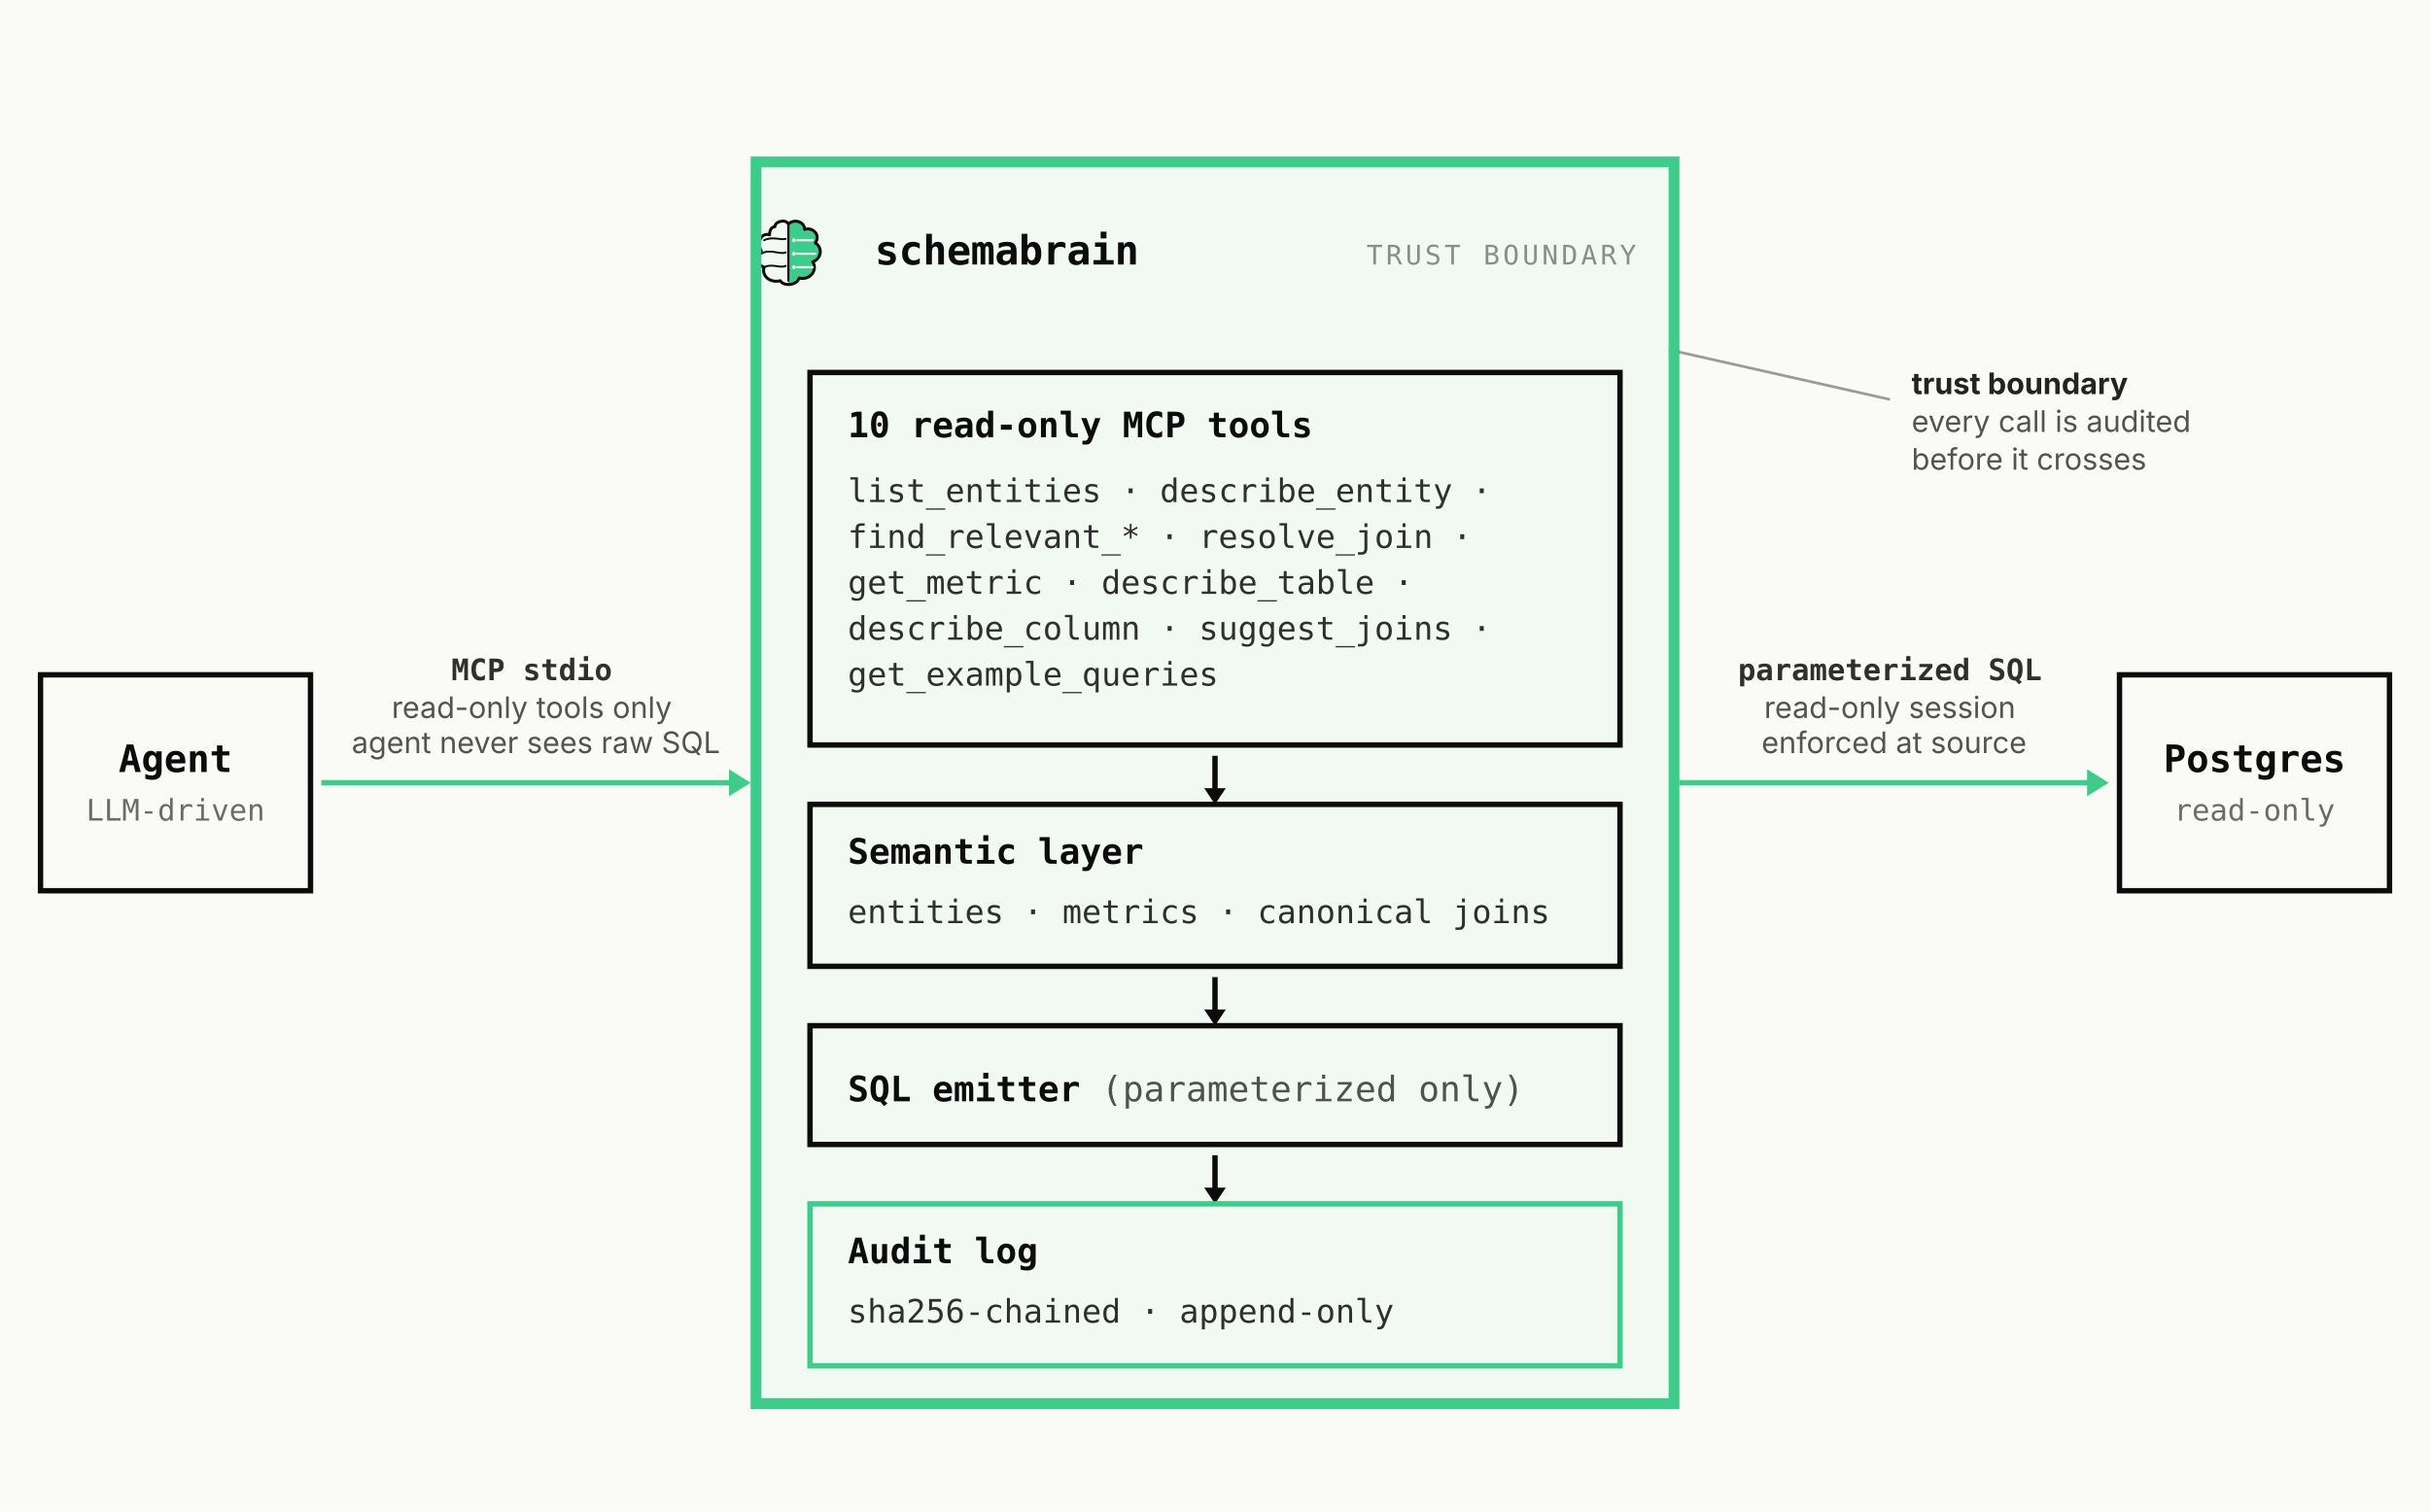
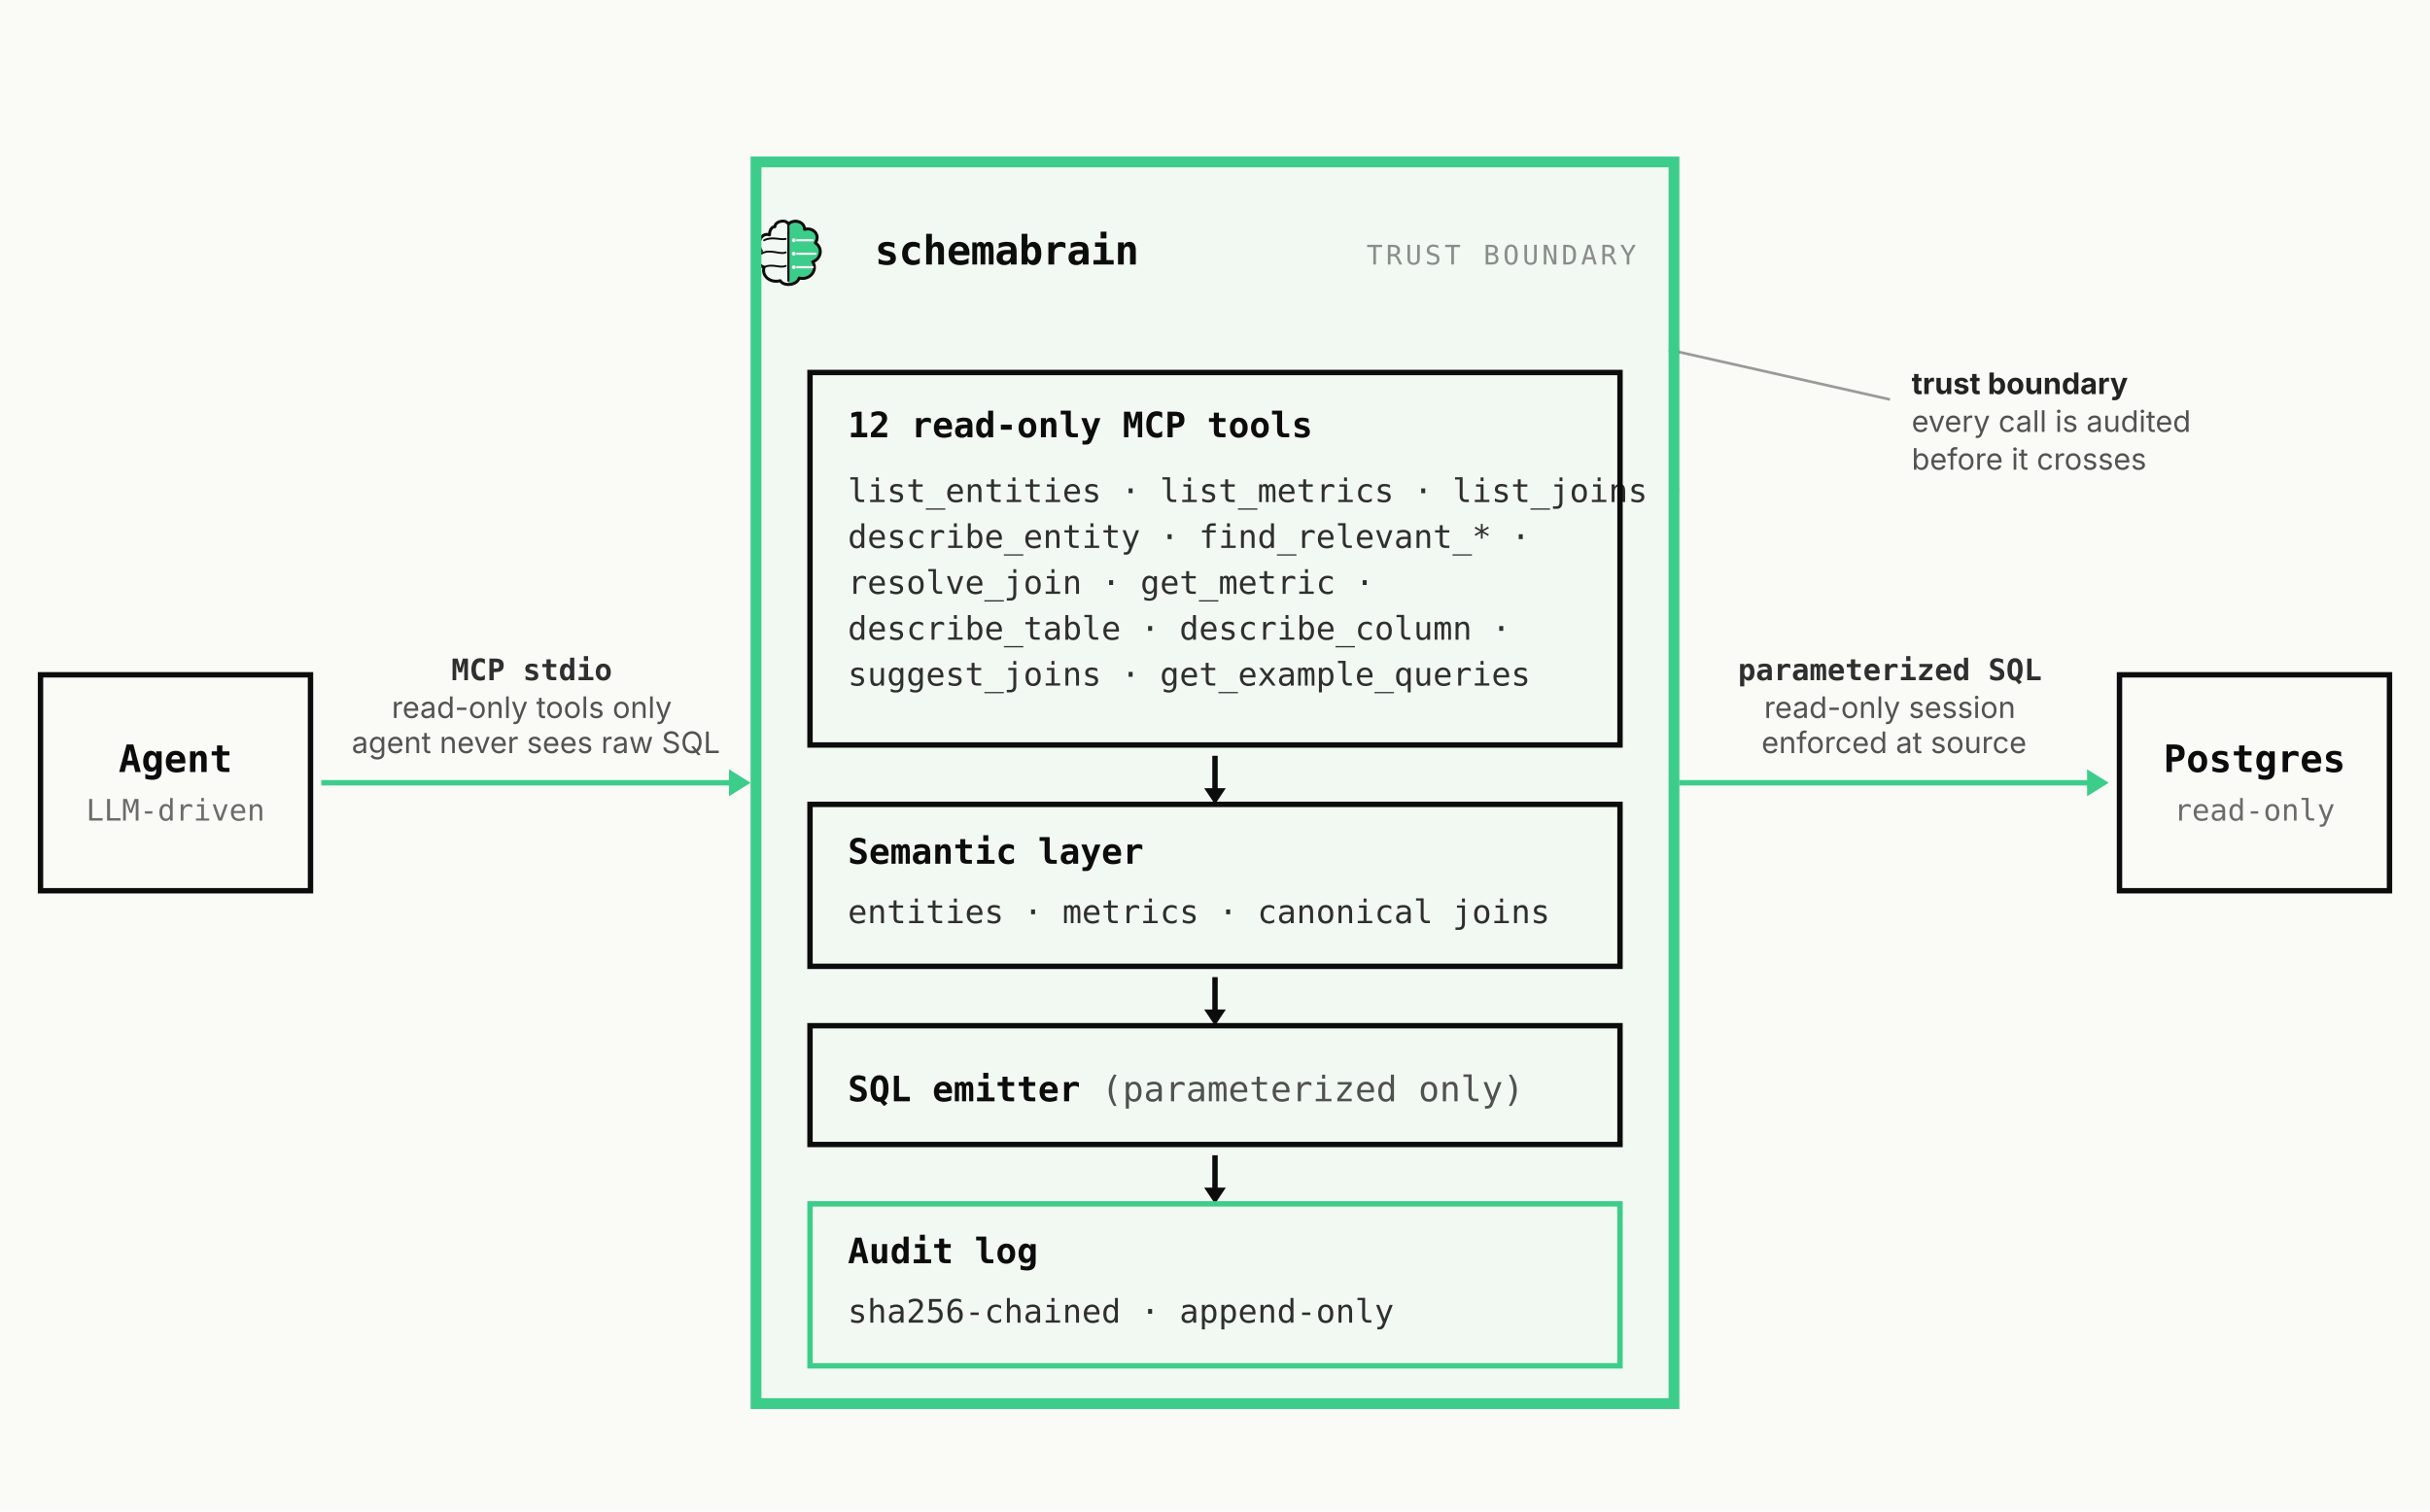
<svg xmlns="http://www.w3.org/2000/svg" viewBox="0 0 900 560" width="900" role="img" aria-label="schemabrain architecture: agent talks to schemabrain over MCP stdio; schemabrain emits parameterized SQL to Postgres; the schemabrain boundary is the trust boundary.">
  <rect width="900" height="560" fill="#FAFAF7" />
  <rect x="280" y="60" width="340" height="460" fill="#3DCD8B" fill-opacity="0.04" />
  <g transform="translate(276 78) scale(0.5)">
    <defs>
      <clipPath id="cb-l">
        <path d="M22 12 C 22 8, 30 6, 32 10 C 36 6, 44 8, 44 14 C 50 12, 56 18, 52 24 C 58 28, 56 36, 50 38 C 54 44, 48 52, 40 50 C 38 56, 28 56, 26 52 C 18 54, 12 48, 14 42 C 8 40, 6 32, 12 30 C 8 24, 12 16, 18 18 C 18 14, 20 12, 22 12 Z" />
      </clipPath>
    </defs>
    <g clip-path="url(#cb-l)">
      <rect x="32" y="0" width="32" height="64" fill="#3DCD8B" />
    </g>
    <path d="M22 12 C 22 8, 30 6, 32 10 C 36 6, 44 8, 44 14 C 50 12, 56 18, 52 24 C 58 28, 56 36, 50 38 C 54 44, 48 52, 40 50 C 38 56, 28 56, 26 52 C 18 54, 12 48, 14 42 C 8 40, 6 32, 12 30 C 8 24, 12 16, 18 18 C 18 14, 20 12, 22 12 Z" stroke="#0C0C0C" stroke-width="2.2" stroke-linejoin="round" fill="none" />
    <line x1="32" y1="10" x2="32" y2="52" stroke="#0C0C0C" stroke-width="1.6" stroke-linecap="round" />
    <path d="M14 22 C 20 19, 26 22, 30 21" stroke="#0C0C0C" stroke-width="1.4" stroke-linecap="round" fill="none" />
    <path d="M12 32 C 18 28, 26 33, 30 31" stroke="#0C0C0C" stroke-width="1.4" stroke-linecap="round" fill="none" />
    <path d="M14 42 C 20 39, 26 43, 30 41" stroke="#0C0C0C" stroke-width="1.4" stroke-linecap="round" fill="none" />
    <g clip-path="url(#cb-l)">
      <circle cx="36" cy="22" r="1.4" fill="#FAFAF7" />
      <line x1="38.5" y1="22" x2="50" y2="22" stroke="#FAFAF7" stroke-width="1.6" stroke-linecap="round" />
      <circle cx="36" cy="32" r="1.4" fill="#FAFAF7" />
      <line x1="38.5" y1="32" x2="52" y2="32" stroke="#FAFAF7" stroke-width="1.6" stroke-linecap="round" />
      <circle cx="36" cy="42" r="1.4" fill="#FAFAF7" />
      <line x1="38.5" y1="42" x2="50" y2="42" stroke="#FAFAF7" stroke-width="1.6" stroke-linecap="round" />
    </g>
  </g>
  <text x="324" y="98" font-family="'JetBrains Mono', ui-monospace, SFMono-Regular, Menlo, Consolas, monospace" font-size="15" font-weight="700" fill="#0C0C0C" letter-spacing="-0.01em">schemabrain</text>
  <text x="606" y="98" text-anchor="end" font-family="'JetBrains Mono', ui-monospace, SFMono-Regular, Menlo, Consolas, monospace" font-size="10" fill="#0C0C0C" fill-opacity="0.45" letter-spacing="0.12em">TRUST BOUNDARY</text>
  <rect x="300" y="138" width="300" height="138" fill="none" stroke="#0C0C0C" stroke-width="2" />
-   <text x="314" y="162" font-family="'JetBrains Mono', ui-monospace, SFMono-Regular, Menlo, Consolas, monospace" font-size="13" font-weight="700" fill="#0C0C0C">10 read-only MCP tools</text>
+   <text x="314" y="162" font-family="'JetBrains Mono', ui-monospace, SFMono-Regular, Menlo, Consolas, monospace" font-size="13" font-weight="700" fill="#0C0C0C">12 read-only MCP tools</text>
  <text x="314" y="186" font-family="'JetBrains Mono', ui-monospace, SFMono-Regular, Menlo, Consolas, monospace" font-size="12" fill="#0C0C0C" fill-opacity="0.85">
-     <tspan x="314" dy="0">list_entities · describe_entity ·</tspan>
-     <tspan x="314" dy="17">find_relevant_* · resolve_join ·</tspan>
-     <tspan x="314" dy="17">get_metric · describe_table ·</tspan>
-     <tspan x="314" dy="17">describe_column · suggest_joins ·</tspan>
-     <tspan x="314" dy="17">get_example_queries</tspan>
+     <tspan x="314" dy="0">list_entities · list_metrics · list_joins ·</tspan>
+     <tspan x="314" dy="17">describe_entity · find_relevant_* ·</tspan>
+     <tspan x="314" dy="17">resolve_join · get_metric ·</tspan>
+     <tspan x="314" dy="17">describe_table · describe_column ·</tspan>
+     <tspan x="314" dy="17">suggest_joins · get_example_queries</tspan>
  </text>
  <line x1="450" y1="280" x2="450" y2="294" stroke="#0C0C0C" stroke-width="2" />
  <path d="M450 298 L446 292 L454 292 Z" fill="#0C0C0C" />
  <rect x="300" y="298" width="300" height="60" fill="none" stroke="#0C0C0C" stroke-width="2" />
  <text x="314" y="320" font-family="'JetBrains Mono', ui-monospace, SFMono-Regular, Menlo, Consolas, monospace" font-size="13" font-weight="700" fill="#0C0C0C">Semantic layer</text>
  <text x="314" y="342" font-family="'JetBrains Mono', ui-monospace, SFMono-Regular, Menlo, Consolas, monospace" font-size="12" fill="#0C0C0C" fill-opacity="0.85">entities · metrics · canonical joins</text>
  <line x1="450" y1="362" x2="450" y2="376" stroke="#0C0C0C" stroke-width="2" />
  <path d="M450 380 L446 374 L454 374 Z" fill="#0C0C0C" />
  <rect x="300" y="380" width="300" height="44" fill="none" stroke="#0C0C0C" stroke-width="2" />
  <text x="314" y="408" font-family="'JetBrains Mono', ui-monospace, SFMono-Regular, Menlo, Consolas, monospace" font-size="13" font-weight="700" fill="#0C0C0C">SQL emitter <tspan font-weight="400" fill-opacity="0.7">(parameterized only)</tspan>
  </text>
  <line x1="450" y1="428" x2="450" y2="442" stroke="#0C0C0C" stroke-width="2" />
  <path d="M450 446 L446 440 L454 440 Z" fill="#0C0C0C" />
  <rect x="300" y="446" width="300" height="60" fill="none" stroke="#3DCD8B" stroke-width="2" />
  <text x="314" y="468" font-family="'JetBrains Mono', ui-monospace, SFMono-Regular, Menlo, Consolas, monospace" font-size="13" font-weight="700" fill="#0C0C0C">Audit log</text>
  <text x="314" y="490" font-family="'JetBrains Mono', ui-monospace, SFMono-Regular, Menlo, Consolas, monospace" font-size="12" fill="#0C0C0C" fill-opacity="0.85">sha256-chained · append-only</text>
  <rect x="280" y="60" width="340" height="460" fill="none" stroke="#3DCD8B" stroke-width="4" />
  <rect x="15" y="250" width="100" height="80" fill="none" stroke="#0C0C0C" stroke-width="2" />
  <text x="65" y="286" text-anchor="middle" font-family="'JetBrains Mono', ui-monospace, SFMono-Regular, Menlo, Consolas, monospace" font-size="14" font-weight="700" fill="#0C0C0C">Agent</text>
  <text x="65" y="304" text-anchor="middle" font-family="'JetBrains Mono', ui-monospace, SFMono-Regular, Menlo, Consolas, monospace" font-size="11" fill="#0C0C0C" fill-opacity="0.6">LLM-driven</text>
  <rect x="785" y="250" width="100" height="80" fill="none" stroke="#0C0C0C" stroke-width="2" />
  <text x="835" y="286" text-anchor="middle" font-family="'JetBrains Mono', ui-monospace, SFMono-Regular, Menlo, Consolas, monospace" font-size="14" font-weight="700" fill="#0C0C0C">Postgres</text>
  <text x="835" y="304" text-anchor="middle" font-family="'JetBrains Mono', ui-monospace, SFMono-Regular, Menlo, Consolas, monospace" font-size="11" fill="#0C0C0C" fill-opacity="0.6">read-only</text>
  <line x1="119" y1="290" x2="276" y2="290" stroke="#3DCD8B" stroke-width="2" />
  <path d="M278 290 L270 285 L270 295 Z" fill="#3DCD8B" />
  <text x="198.5" y="252" text-anchor="middle" font-family="Inter, -apple-system, BlinkMacSystemFont, 'Segoe UI', Roboto, sans-serif" font-size="11" fill="#0C0C0C" fill-opacity="0.7">
    <tspan x="198.5" dy="0" font-family="'JetBrains Mono', ui-monospace, SFMono-Regular, Menlo, Consolas, monospace" font-weight="600" fill-opacity="0.85">MCP stdio</tspan>
    <tspan x="198.5" dy="14">read-only tools only</tspan>
    <tspan x="198.5" dy="13">agent never sees raw SQL</tspan>
  </text>
  <line x1="622" y1="290" x2="779" y2="290" stroke="#3DCD8B" stroke-width="2" />
  <path d="M781 290 L773 285 L773 295 Z" fill="#3DCD8B" />
  <text x="701.5" y="252" text-anchor="middle" font-family="Inter, -apple-system, BlinkMacSystemFont, 'Segoe UI', Roboto, sans-serif" font-size="11" fill="#0C0C0C" fill-opacity="0.7">
    <tspan x="701.5" dy="0" font-family="'JetBrains Mono', ui-monospace, SFMono-Regular, Menlo, Consolas, monospace" font-weight="600" fill-opacity="0.85">parameterized SQL</tspan>
    <tspan x="701.5" dy="14">read-only session</tspan>
    <tspan x="701.5" dy="13">enforced at source</tspan>
  </text>
  <line x1="620" y1="130" x2="700" y2="148" stroke="#0C0C0C" stroke-width="1" stroke-opacity="0.4" />
  <circle cx="620" cy="130" r="2" fill="#3DCD8B" />
  <text x="708" y="146" font-family="Inter, -apple-system, BlinkMacSystemFont, 'Segoe UI', Roboto, sans-serif" font-size="11" fill="#0C0C0C" fill-opacity="0.7">
    <tspan x="708" dy="0" font-weight="700" fill-opacity="0.9">trust boundary</tspan>
    <tspan x="708" dy="14">every call is audited</tspan>
    <tspan x="708" dy="14">before it crosses</tspan>
  </text>
</svg>
